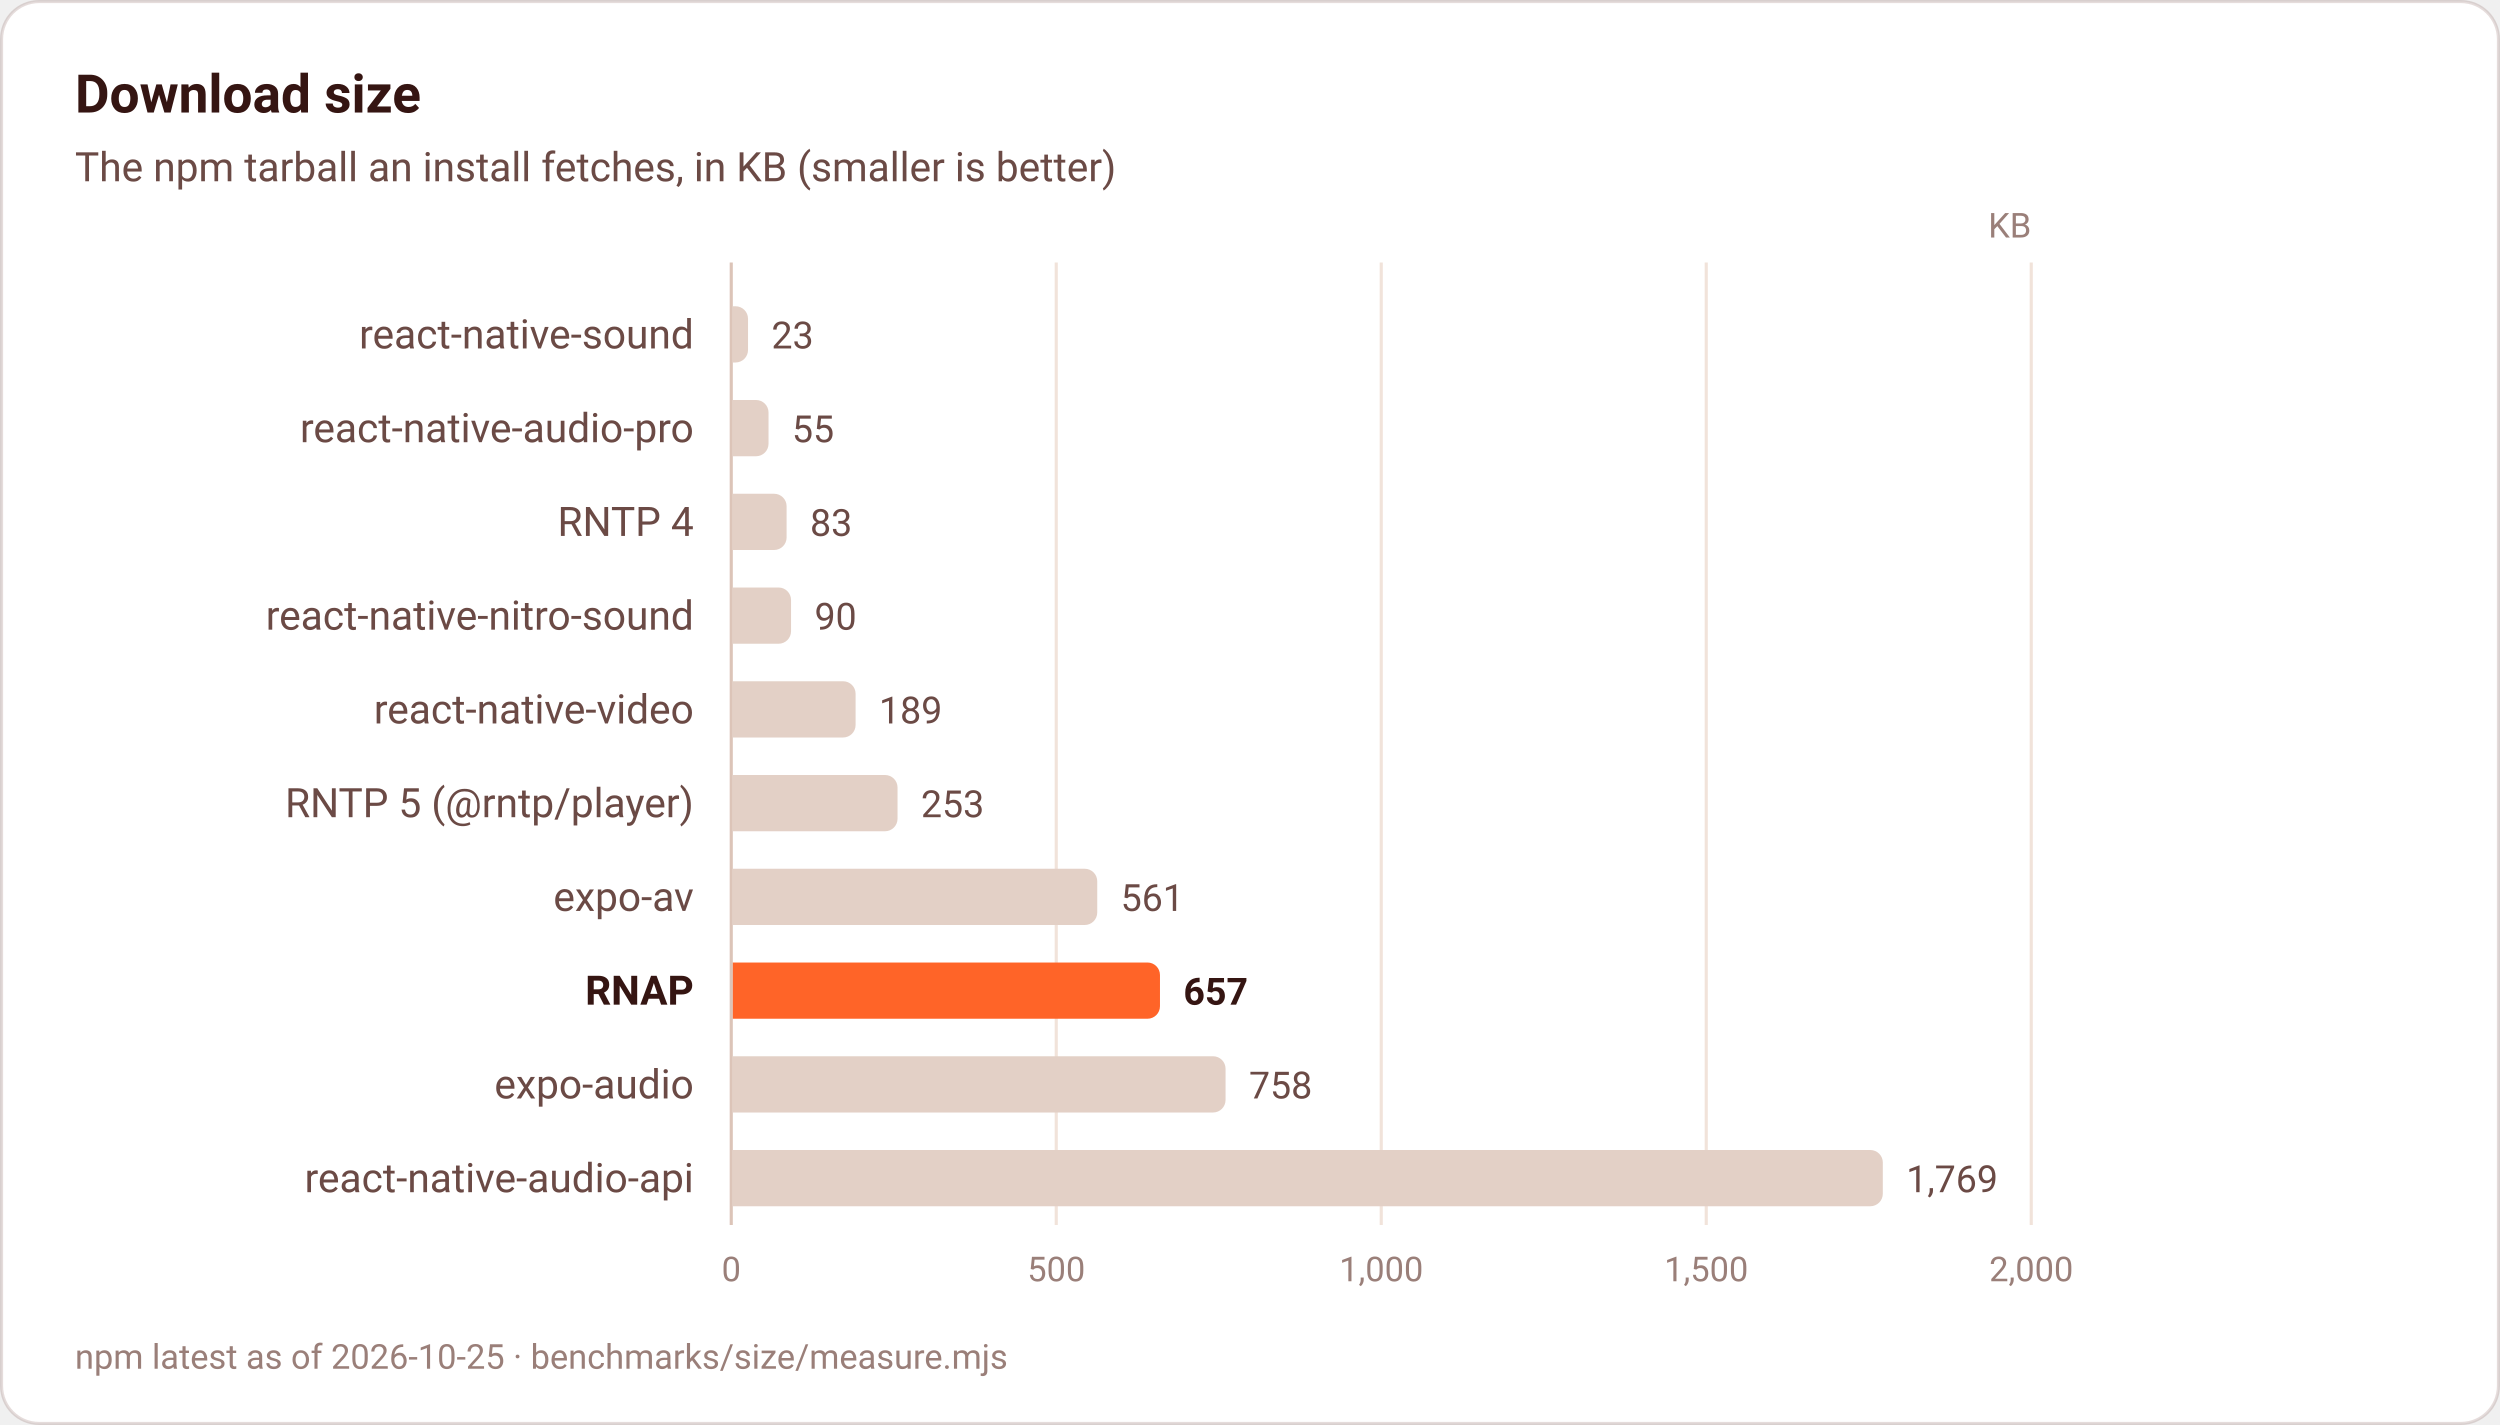
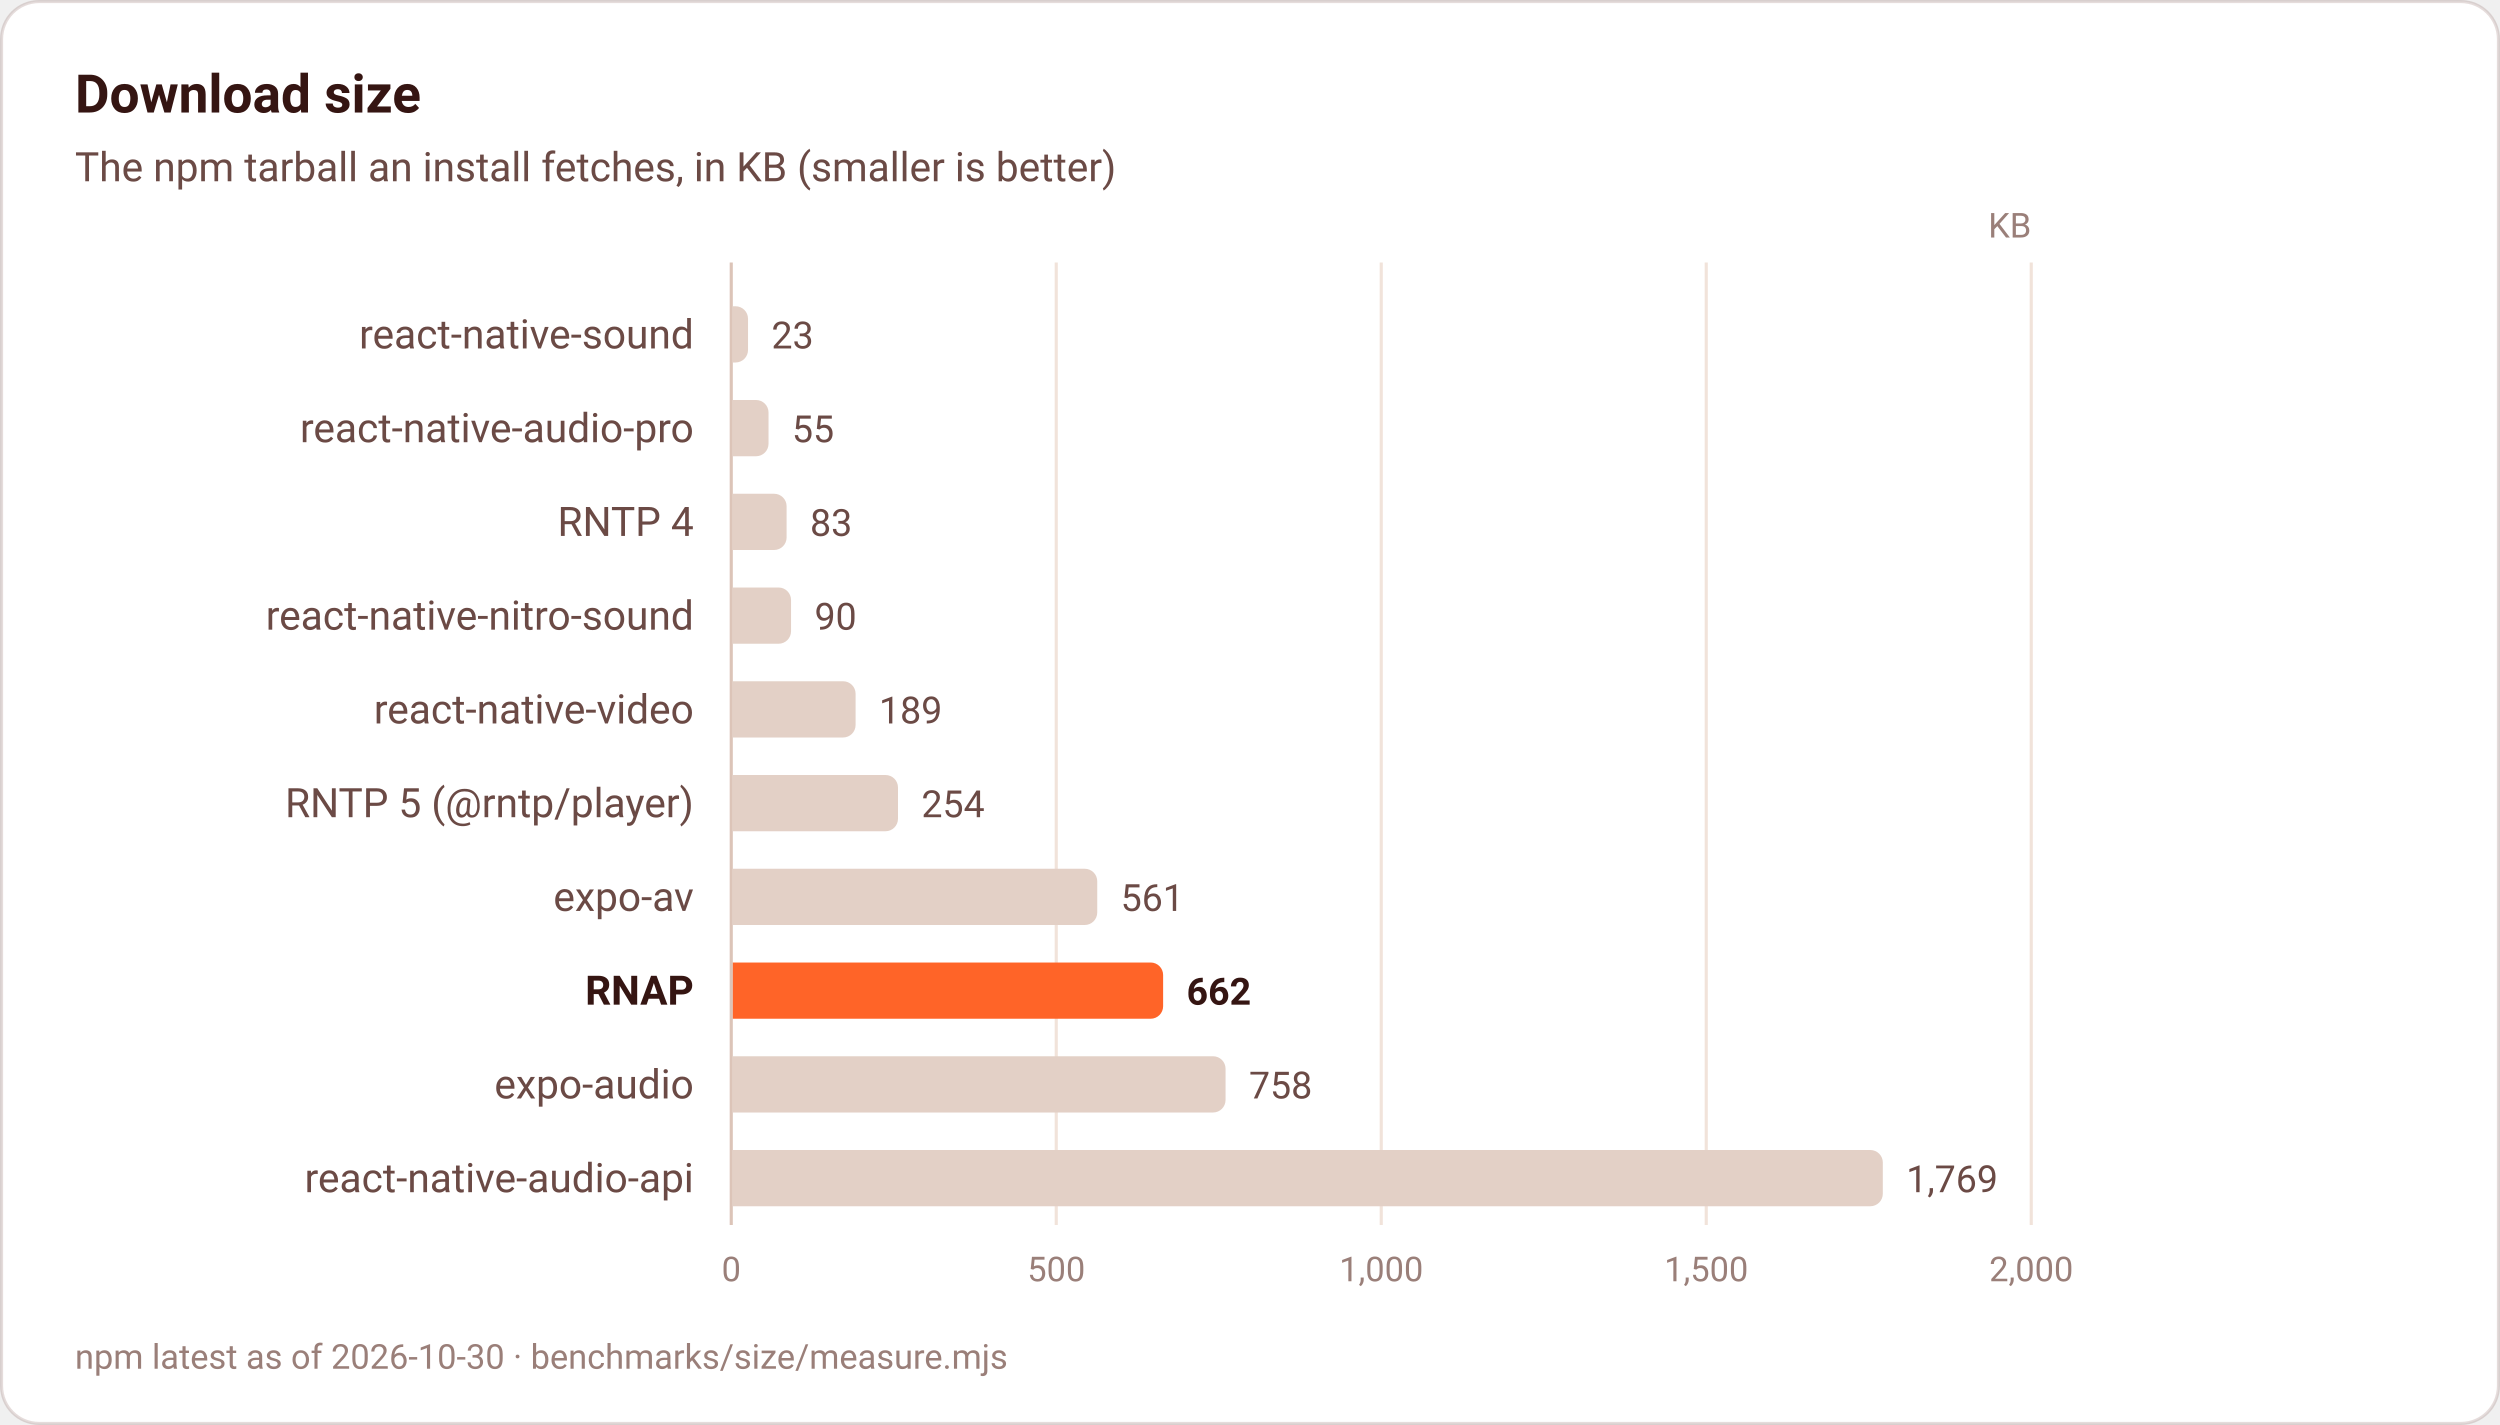
<svg xmlns="http://www.w3.org/2000/svg" width="800" height="456" viewBox="0 0 800 456" font-family="system-ui, -apple-system, &quot;Segoe UI&quot;, Roboto, sans-serif" role="img" aria-labelledby="t d">
  <rect x="0.5" y="0.5" width="799" height="455" rx="12" fill="#ffffff" stroke="rgba(91,34,28,0.16)" />
  <text x="24" y="36" font-size="17" font-weight="600" fill="#351512">Download size</text>
  <text x="24" y="58" font-size="13" fill="#6b4a45">The npm tarball an install fetches, in KB (smaller is better)</text>
  <line x1="234" y1="84" x2="234" y2="392" stroke="#dcc4b8" stroke-width="1" />
  <text x="234" y="410" font-size="11" fill="#9a7f79" text-anchor="middle" style="font-variant-numeric:tabular-nums">0</text>
  <line x1="338" y1="84" x2="338" y2="392" stroke="#f1e3da" stroke-width="1" />
  <text x="338" y="410" font-size="11" fill="#9a7f79" text-anchor="middle" style="font-variant-numeric:tabular-nums">500</text>
  <line x1="442" y1="84" x2="442" y2="392" stroke="#f1e3da" stroke-width="1" />
  <text x="442" y="410" font-size="11" fill="#9a7f79" text-anchor="middle" style="font-variant-numeric:tabular-nums">1,000</text>
  <line x1="546" y1="84" x2="546" y2="392" stroke="#f1e3da" stroke-width="1" />
  <text x="546" y="410" font-size="11" fill="#9a7f79" text-anchor="middle" style="font-variant-numeric:tabular-nums">1,500</text>
  <line x1="650" y1="84" x2="650" y2="392" stroke="#f1e3da" stroke-width="1" />
  <text x="650" y="410" font-size="11" fill="#9a7f79" text-anchor="middle" style="font-variant-numeric:tabular-nums">2,000</text>
  <text x="650" y="76" font-size="11" fill="#9a7f79" text-anchor="end">KB</text>
  <text x="222" y="111.5" font-size="13" fill="#6b4a45" font-weight="400" text-anchor="end">react-native-sound</text>
  <path d="M234.5,98h0.869a4,4 0 0 1 4,4v10a4,4 0 0 1 -4,4h-0.869z" fill="#e3d0c6" />
  <text x="246.869" y="111.5" font-size="12" fill="#6b4a45" font-weight="400" style="font-variant-numeric:tabular-nums">23</text>
  <text x="222" y="141.5" font-size="13" fill="#6b4a45" font-weight="400" text-anchor="end">react-native-audio-pro</text>
  <path d="M234.5,128h7.43a4,4 0 0 1 4,4v10a4,4 0 0 1 -4,4h-7.43z" fill="#e3d0c6" />
  <text x="253.43" y="141.5" font-size="12" fill="#6b4a45" font-weight="400" style="font-variant-numeric:tabular-nums">55</text>
  <text x="222" y="171.5" font-size="13" fill="#6b4a45" font-weight="400" text-anchor="end">RNTP 4</text>
  <path d="M234.5,158h13.214a4,4 0 0 1 4,4v10a4,4 0 0 1 -4,4h-13.214z" fill="#e3d0c6" />
  <text x="259.214" y="171.5" font-size="12" fill="#6b4a45" font-weight="400" style="font-variant-numeric:tabular-nums">83</text>
  <text x="222" y="201.5" font-size="13" fill="#6b4a45" font-weight="400" text-anchor="end">react-native-nitro-sound</text>
  <path d="M234.5,188h14.636a4,4 0 0 1 4,4v10a4,4 0 0 1 -4,4h-14.636z" fill="#e3d0c6" />
  <text x="260.636" y="201.5" font-size="12" fill="#6b4a45" font-weight="400" style="font-variant-numeric:tabular-nums">90</text>
  <text x="222" y="231.5" font-size="13" fill="#6b4a45" font-weight="400" text-anchor="end">react-native-video</text>
  <path d="M234.5,218h35.291a4,4 0 0 1 4,4v10a4,4 0 0 1 -4,4h-35.291z" fill="#e3d0c6" />
  <text x="281.291" y="231.5" font-size="12" fill="#6b4a45" font-weight="400" style="font-variant-numeric:tabular-nums">189</text>
  <text x="222" y="261.5" font-size="13" fill="#6b4a45" font-weight="400" text-anchor="end">RNTP 5 (@rntp/player)</text>
-   <path d="M234.5,248h48.712a4,4 0 0 1 4,4v10a4,4 0 0 1 -4,4h-48.712z" fill="#e3d0c6" />
-   <text x="294.712" y="261.5" font-size="12" fill="#6b4a45" font-weight="400" style="font-variant-numeric:tabular-nums">253</text>
+   <path d="M234.5,248h48.859a4,4 0 0 1 4,4v10a4,4 0 0 1 -4,4h-48.859z" fill="#e3d0c6" />
+   <text x="294.859" y="261.5" font-size="12" fill="#6b4a45" font-weight="400" style="font-variant-numeric:tabular-nums">254</text>
  <text x="222" y="291.5" font-size="13" fill="#6b4a45" font-weight="400" text-anchor="end">expo-av</text>
  <path d="M234.5,278h112.616a4,4 0 0 1 4,4v10a4,4 0 0 1 -4,4h-112.616z" fill="#e3d0c6" />
  <text x="358.616" y="291.5" font-size="12" fill="#6b4a45" font-weight="400" style="font-variant-numeric:tabular-nums">561</text>
  <text x="222" y="321.5" font-size="13" fill="#351512" font-weight="600" text-anchor="end">RNAP</text>
-   <path d="M234.5,308h132.691a4,4 0 0 1 4,4v10a4,4 0 0 1 -4,4h-132.691z" fill="#ff6428" />
-   <text x="378.691" y="321.5" font-size="12" fill="#351512" font-weight="600" style="font-variant-numeric:tabular-nums">657</text>
+   <path d="M234.5,308h133.699a4,4 0 0 1 4,4v10a4,4 0 0 1 -4,4h-133.699z" fill="#ff6428" />
+   <text x="379.699" y="321.5" font-size="12" fill="#351512" font-weight="600" style="font-variant-numeric:tabular-nums">662</text>
  <text x="222" y="351.5" font-size="13" fill="#6b4a45" font-weight="400" text-anchor="end">expo-audio</text>
  <path d="M234.5,338h153.681a4,4 0 0 1 4,4v10a4,4 0 0 1 -4,4h-153.681z" fill="#e3d0c6" />
  <text x="399.681" y="351.5" font-size="12" fill="#6b4a45" font-weight="400" style="font-variant-numeric:tabular-nums">758</text>
  <text x="222" y="381.5" font-size="13" fill="#6b4a45" font-weight="400" text-anchor="end">react-native-audio-api</text>
  <path d="M234.5,368h364.001a4,4 0 0 1 4,4v10a4,4 0 0 1 -4,4h-364.001z" fill="#e3d0c6" />
  <text x="610.001" y="381.5" font-size="12" fill="#6b4a45" font-weight="400" style="font-variant-numeric:tabular-nums">1,769</text>
-   <text x="24" y="438" font-size="11" fill="#9a7f79">npm latest as of 2026-10-25 · benchmarks/size/measure.mjs</text>
+   <text x="24" y="438" font-size="11" fill="#9a7f79">npm latest as of 2026-10-30 · benchmarks/size/measure.mjs</text>
</svg>
